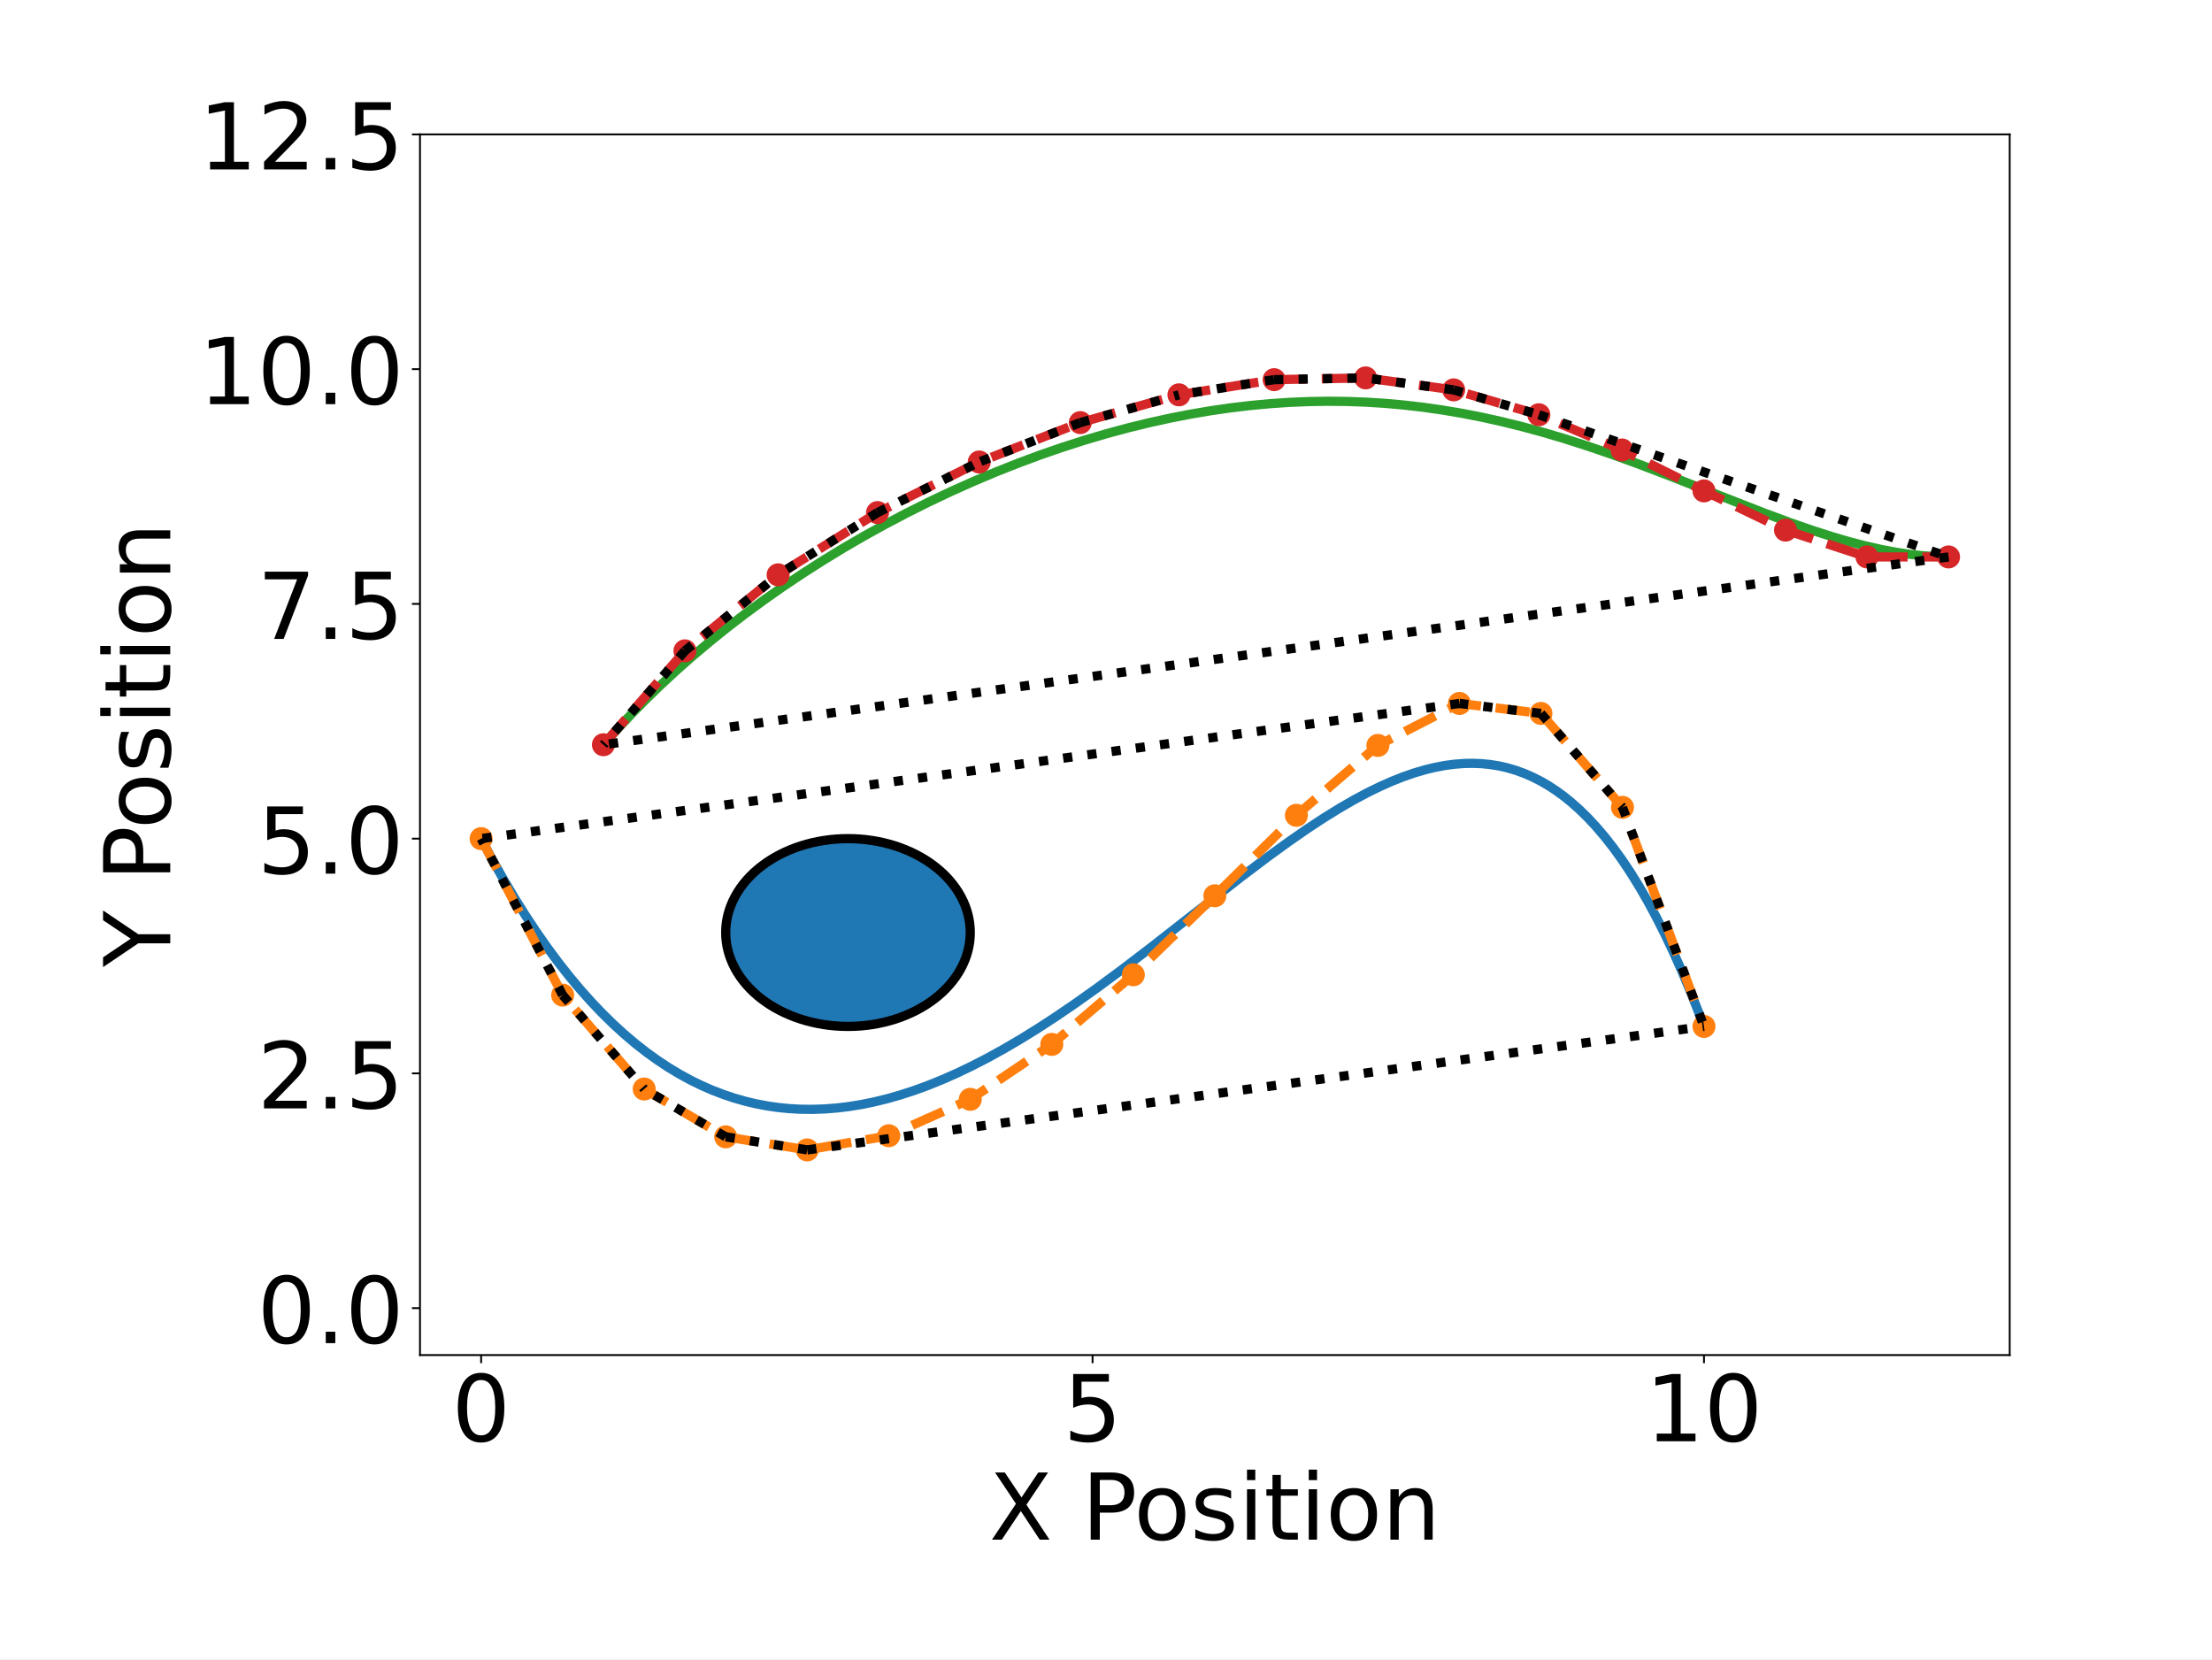
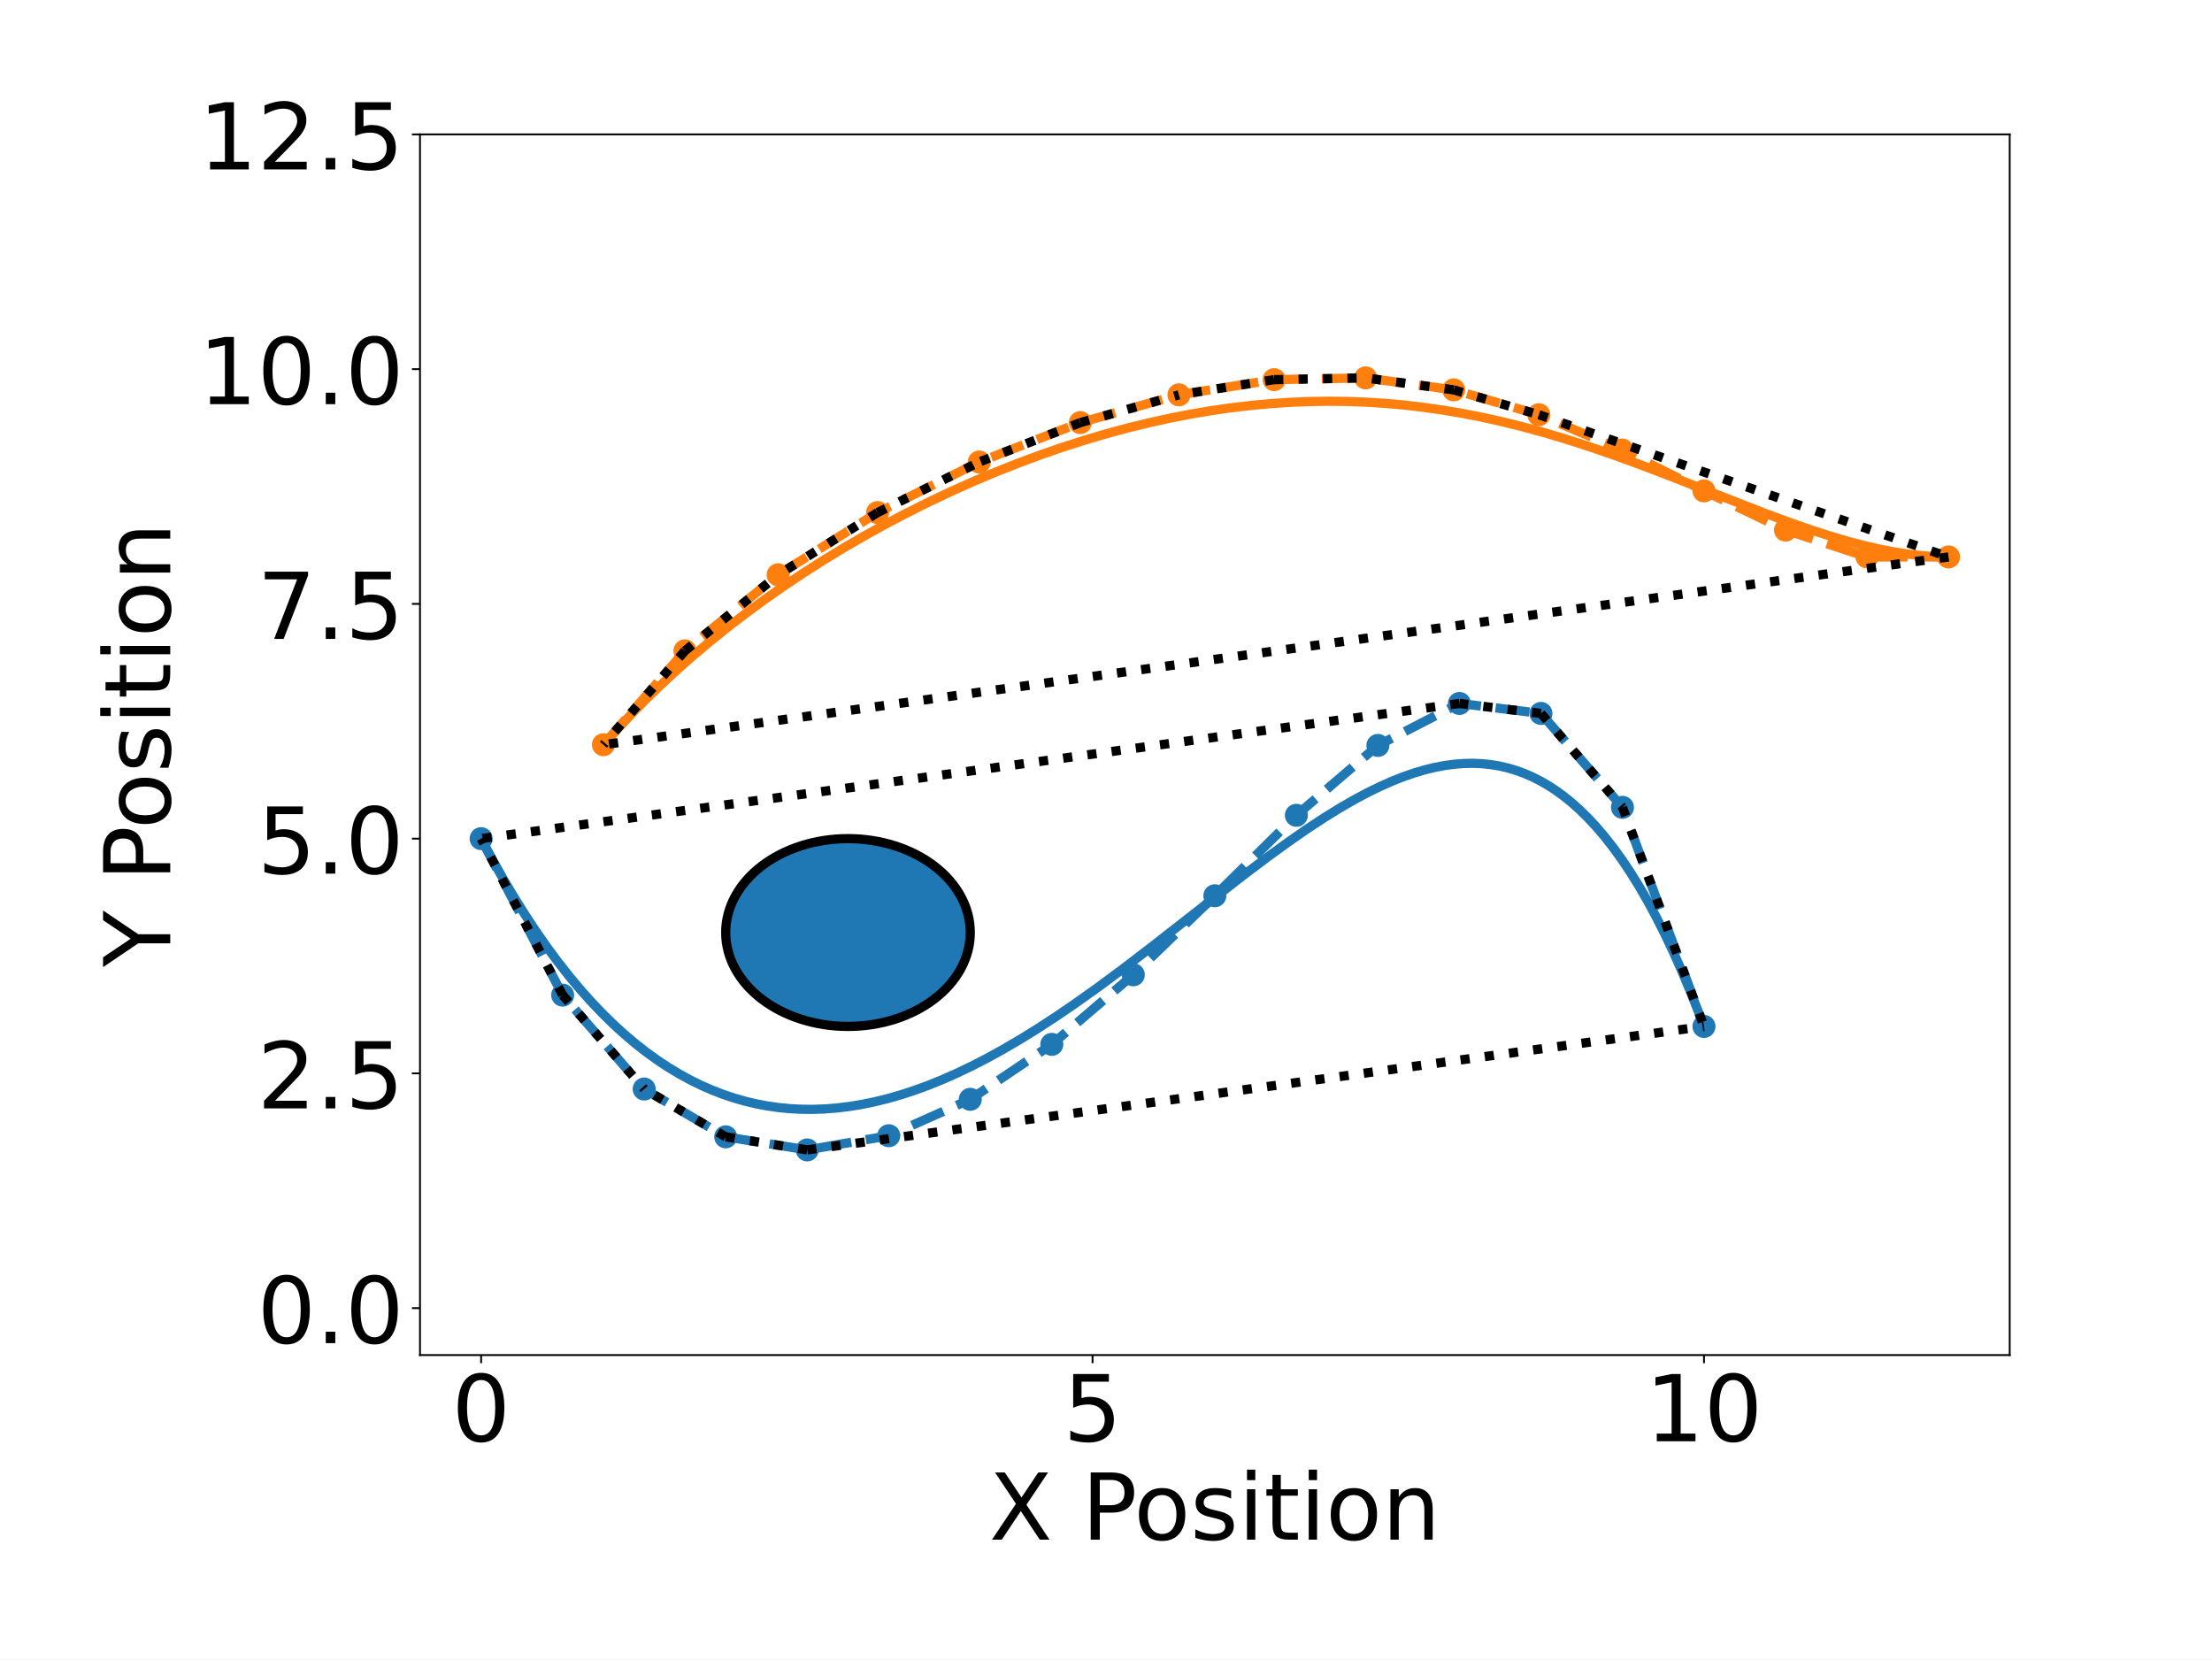
<svg xmlns="http://www.w3.org/2000/svg" xmlns:xlink="http://www.w3.org/1999/xlink" height="720pt" version="1.1" viewBox="0 0 959.976 720" width="959.976pt">
  <defs>
    <style type="text/css">
*{stroke-linecap:butt;stroke-linejoin:round;}
  </style>
  </defs>
  <g id="figure_1">
    <g id="patch_1">
      <path d="M 0 720  L 959.976 720  L 959.976 0  L 0 0  z " style="fill:#ffffff;" />
    </g>
    <g id="axes_1">
      <g id="patch_2">
        <path d="M 182.27 588.04  L 872.181 588.04  L 872.181 58.32  L 182.27 58.32  z " style="fill:#ffffff;" />
      </g>
      <g id="patch_3">
-         <path clip-path="url(#p693428d7ac)" d="M 368.015 445.423  C 382.09 445.423 395.589 441.13 405.541 433.488  C 415.494 425.847 421.085 415.482 421.085 404.675  C 421.085 393.869 415.494 383.504 405.541 375.862  C 395.589 368.221 382.09 363.928 368.015 363.928  C 353.941 363.928 340.441 368.221 330.489 375.862  C 320.537 383.504 314.945 393.869 314.945 404.675  C 314.945 415.482 320.537 425.847 330.489 433.488  C 340.441 441.13 353.941 445.423 368.015 445.423  z " style="fill:#1f77b4;stroke:#000000;stroke-linejoin:miter;stroke-width:4;" />
+         <path clip-path="url(#paa4ce8fc1f)" d="M 368.015 445.423  C 382.09 445.423 395.589 441.13 405.541 433.488  C 415.494 425.847 421.085 415.482 421.085 404.675  C 421.085 393.869 415.494 383.504 405.541 375.862  C 395.589 368.221 382.09 363.928 368.015 363.928  C 353.941 363.928 340.441 368.221 330.489 375.862  C 320.537 383.504 314.945 393.869 314.945 404.675  C 314.945 415.482 320.537 425.847 330.489 433.488  C 340.441 441.13 353.941 445.423 368.015 445.423  z " style="fill:#1f77b4;stroke:#000000;stroke-linejoin:miter;stroke-width:4;" />
      </g>
      <g id="matplotlib.axis_1">
        <g id="xtick_1">
          <g id="line2d_1">
            <defs>
-               <path d="M 0 0  L 0 3.5  " id="m06df4b12e6" style="stroke:#000000;stroke-width:0.8;" />
-             </defs>
-             <g>
-               <use style="stroke:#000000;stroke-width:0.8;" x="208.805" xlink:href="#m06df4b12e6" y="588.04" />
+               <path d="M 0 0  L 0 3.5  " id="m55c4919a39" style="stroke:#000000;stroke-width:0.8;" />
+             </defs>
+             <g>
+               <use style="stroke:#000000;stroke-width:0.8;" x="208.805" xlink:href="#m55c4919a39" y="588.04" />
            </g>
          </g>
          <g id="text_1">
            <defs>
              <path d="M 31.781 66.406  Q 24.172 66.406 20.328 58.906  Q 16.5 51.422 16.5 36.375  Q 16.5 21.391 20.328 13.891  Q 24.172 6.391 31.781 6.391  Q 39.453 6.391 43.281 13.891  Q 47.125 21.391 47.125 36.375  Q 47.125 51.422 43.281 58.906  Q 39.453 66.406 31.781 66.406  z M 31.781 74.219  Q 44.047 74.219 50.516 64.516  Q 56.984 54.828 56.984 36.375  Q 56.984 17.969 50.516 8.266  Q 44.047 -1.422 31.781 -1.422  Q 19.531 -1.422 13.062 8.266  Q 6.594 17.969 6.594 36.375  Q 6.594 54.828 13.062 64.516  Q 19.531 74.219 31.781 74.219  z " id="DejaVuSans-48" />
            </defs>
            <g transform="translate(196.08 625.4338)scale(0.4 -0.4)">
              <use xlink:href="#DejaVuSans-48" />
            </g>
          </g>
        </g>
        <g id="xtick_2">
          <g id="line2d_2">
            <g>
-               <use style="stroke:#000000;stroke-width:0.8;" x="474.155" xlink:href="#m06df4b12e6" y="588.04" />
+               <use style="stroke:#000000;stroke-width:0.8;" x="474.155" xlink:href="#m55c4919a39" y="588.04" />
            </g>
          </g>
          <g id="text_2">
            <defs>
              <path d="M 10.797 72.906  L 49.516 72.906  L 49.516 64.594  L 19.828 64.594  L 19.828 46.734  Q 21.969 47.469 24.109 47.828  Q 26.266 48.188 28.422 48.188  Q 40.625 48.188 47.75 41.5  Q 54.891 34.812 54.891 23.391  Q 54.891 11.625 47.562 5.094  Q 40.234 -1.422 26.906 -1.422  Q 22.312 -1.422 17.547 -0.641  Q 12.797 0.141 7.719 1.703  L 7.719 11.625  Q 12.109 9.234 16.797 8.062  Q 21.484 6.891 26.703 6.891  Q 35.156 6.891 40.078 11.328  Q 45.016 15.766 45.016 23.391  Q 45.016 31 40.078 35.438  Q 35.156 39.891 26.703 39.891  Q 22.75 39.891 18.812 39.016  Q 14.891 38.141 10.797 36.281  z " id="DejaVuSans-53" />
            </defs>
            <g transform="translate(461.4304 625.4338)scale(0.4 -0.4)">
              <use xlink:href="#DejaVuSans-53" />
            </g>
          </g>
        </g>
        <g id="xtick_3">
          <g id="line2d_3">
            <g>
-               <use style="stroke:#000000;stroke-width:0.8;" x="739.506" xlink:href="#m06df4b12e6" y="588.04" />
+               <use style="stroke:#000000;stroke-width:0.8;" x="739.506" xlink:href="#m55c4919a39" y="588.04" />
            </g>
          </g>
          <g id="text_3">
            <defs>
              <path d="M 12.406 8.297  L 28.516 8.297  L 28.516 63.922  L 10.984 60.406  L 10.984 69.391  L 28.422 72.906  L 38.281 72.906  L 38.281 8.297  L 54.391 8.297  L 54.391 0  L 12.406 0  z " id="DejaVuSans-49" />
            </defs>
            <g transform="translate(714.0558 625.4338)scale(0.4 -0.4)">
              <use xlink:href="#DejaVuSans-49" />
              <use x="63.623" xlink:href="#DejaVuSans-48" />
            </g>
          </g>
        </g>
        <g id="text_4">
          <defs>
            <path d="M 6.297 72.906  L 16.891 72.906  L 35.016 45.797  L 53.219 72.906  L 63.812 72.906  L 40.375 37.891  L 65.375 0  L 54.781 0  L 34.281 31  L 13.625 0  L 2.984 0  L 29 38.922  z " id="DejaVuSans-88" />
            <path id="DejaVuSans-32" />
            <path d="M 19.672 64.797  L 19.672 37.406  L 32.078 37.406  Q 38.969 37.406 42.719 40.969  Q 46.484 44.531 46.484 51.125  Q 46.484 57.672 42.719 61.234  Q 38.969 64.797 32.078 64.797  z M 9.812 72.906  L 32.078 72.906  Q 44.344 72.906 50.609 67.359  Q 56.891 61.812 56.891 51.125  Q 56.891 40.328 50.609 34.812  Q 44.344 29.297 32.078 29.297  L 19.672 29.297  L 19.672 0  L 9.812 0  z " id="DejaVuSans-80" />
            <path d="M 30.609 48.391  Q 23.391 48.391 19.188 42.75  Q 14.984 37.109 14.984 27.297  Q 14.984 17.484 19.156 11.844  Q 23.344 6.203 30.609 6.203  Q 37.797 6.203 41.984 11.859  Q 46.188 17.531 46.188 27.297  Q 46.188 37.016 41.984 42.703  Q 37.797 48.391 30.609 48.391  z M 30.609 56  Q 42.328 56 49.016 48.375  Q 55.719 40.766 55.719 27.297  Q 55.719 13.875 49.016 6.219  Q 42.328 -1.422 30.609 -1.422  Q 18.844 -1.422 12.172 6.219  Q 5.516 13.875 5.516 27.297  Q 5.516 40.766 12.172 48.375  Q 18.844 56 30.609 56  z " id="DejaVuSans-111" />
            <path d="M 44.281 53.078  L 44.281 44.578  Q 40.484 46.531 36.375 47.5  Q 32.281 48.484 27.875 48.484  Q 21.188 48.484 17.844 46.438  Q 14.5 44.391 14.5 40.281  Q 14.5 37.156 16.891 35.375  Q 19.281 33.594 26.516 31.984  L 29.594 31.297  Q 39.156 29.25 43.188 25.516  Q 47.219 21.781 47.219 15.094  Q 47.219 7.469 41.188 3.016  Q 35.156 -1.422 24.609 -1.422  Q 20.219 -1.422 15.453 -0.562  Q 10.688 0.297 5.422 2  L 5.422 11.281  Q 10.406 8.688 15.234 7.391  Q 20.062 6.109 24.812 6.109  Q 31.156 6.109 34.562 8.281  Q 37.984 10.453 37.984 14.406  Q 37.984 18.062 35.516 20.016  Q 33.062 21.969 24.703 23.781  L 21.578 24.516  Q 13.234 26.266 9.516 29.906  Q 5.812 33.547 5.812 39.891  Q 5.812 47.609 11.281 51.797  Q 16.75 56 26.812 56  Q 31.781 56 36.172 55.266  Q 40.578 54.547 44.281 53.078  z " id="DejaVuSans-115" />
            <path d="M 9.422 54.688  L 18.406 54.688  L 18.406 0  L 9.422 0  z M 9.422 75.984  L 18.406 75.984  L 18.406 64.594  L 9.422 64.594  z " id="DejaVuSans-105" />
            <path d="M 18.312 70.219  L 18.312 54.688  L 36.812 54.688  L 36.812 47.703  L 18.312 47.703  L 18.312 18.016  Q 18.312 11.328 20.141 9.422  Q 21.969 7.516 27.594 7.516  L 36.812 7.516  L 36.812 0  L 27.594 0  Q 17.188 0 13.234 3.875  Q 9.281 7.766 9.281 18.016  L 9.281 47.703  L 2.688 47.703  L 2.688 54.688  L 9.281 54.688  L 9.281 70.219  z " id="DejaVuSans-116" />
            <path d="M 54.891 33.016  L 54.891 0  L 45.906 0  L 45.906 32.719  Q 45.906 40.484 42.875 44.328  Q 39.844 48.188 33.797 48.188  Q 26.516 48.188 22.312 43.547  Q 18.109 38.922 18.109 30.906  L 18.109 0  L 9.078 0  L 9.078 54.688  L 18.109 54.688  L 18.109 46.188  Q 21.344 51.125 25.703 53.562  Q 30.078 56 35.797 56  Q 45.219 56 50.047 50.172  Q 54.891 44.344 54.891 33.016  z " id="DejaVuSans-110" />
          </defs>
          <g transform="translate(429.313 668.1463)scale(0.4 -0.4)">
            <use xlink:href="#DejaVuSans-88" />
            <use x="68.506" xlink:href="#DejaVuSans-32" />
            <use x="100.293" xlink:href="#DejaVuSans-80" />
            <use x="156.971" xlink:href="#DejaVuSans-111" />
            <use x="218.152" xlink:href="#DejaVuSans-115" />
            <use x="270.252" xlink:href="#DejaVuSans-105" />
            <use x="298.035" xlink:href="#DejaVuSans-116" />
            <use x="337.244" xlink:href="#DejaVuSans-105" />
            <use x="365.027" xlink:href="#DejaVuSans-111" />
            <use x="426.209" xlink:href="#DejaVuSans-110" />
          </g>
        </g>
      </g>
      <g id="matplotlib.axis_2">
        <g id="ytick_1">
          <g id="line2d_4">
            <defs>
-               <path d="M 0 0  L -3.5 0  " id="md55fc421ec" style="stroke:#000000;stroke-width:0.8;" />
-             </defs>
-             <g>
-               <use style="stroke:#000000;stroke-width:0.8;" x="182.27" xlink:href="#md55fc421ec" y="567.666" />
+               <path d="M 0 0  L -3.5 0  " id="m5a582b32c2" style="stroke:#000000;stroke-width:0.8;" />
+             </defs>
+             <g>
+               <use style="stroke:#000000;stroke-width:0.8;" x="182.27" xlink:href="#m5a582b32c2" y="567.666" />
            </g>
          </g>
          <g id="text_5">
            <defs>
              <path d="M 10.688 12.406  L 21 12.406  L 21 0  L 10.688 0  z " id="DejaVuSans-46" />
            </defs>
            <g transform="translate(111.6575 582.863)scale(0.4 -0.4)">
              <use xlink:href="#DejaVuSans-48" />
              <use x="63.623" xlink:href="#DejaVuSans-46" />
              <use x="95.41" xlink:href="#DejaVuSans-48" />
            </g>
          </g>
        </g>
        <g id="ytick_2">
          <g id="line2d_5">
            <g>
-               <use style="stroke:#000000;stroke-width:0.8;" x="182.27" xlink:href="#md55fc421ec" y="465.797" />
+               <use style="stroke:#000000;stroke-width:0.8;" x="182.27" xlink:href="#m5a582b32c2" y="465.797" />
            </g>
          </g>
          <g id="text_6">
            <defs>
              <path d="M 19.188 8.297  L 53.609 8.297  L 53.609 0  L 7.328 0  L 7.328 8.297  Q 12.938 14.109 22.625 23.891  Q 32.328 33.688 34.812 36.531  Q 39.547 41.844 41.422 45.531  Q 43.312 49.219 43.312 52.781  Q 43.312 58.594 39.234 62.25  Q 35.156 65.922 28.609 65.922  Q 23.969 65.922 18.812 64.312  Q 13.672 62.703 7.812 59.422  L 7.812 69.391  Q 13.766 71.781 18.938 73  Q 24.125 74.219 28.422 74.219  Q 39.75 74.219 46.484 68.547  Q 53.219 62.891 53.219 53.422  Q 53.219 48.922 51.531 44.891  Q 49.859 40.875 45.406 35.406  Q 44.188 33.984 37.641 27.219  Q 31.109 20.453 19.188 8.297  z " id="DejaVuSans-50" />
            </defs>
            <g transform="translate(111.6575 480.9938)scale(0.4 -0.4)">
              <use xlink:href="#DejaVuSans-50" />
              <use x="63.623" xlink:href="#DejaVuSans-46" />
              <use x="95.41" xlink:href="#DejaVuSans-53" />
            </g>
          </g>
        </g>
        <g id="ytick_3">
          <g id="line2d_6">
            <g>
-               <use style="stroke:#000000;stroke-width:0.8;" x="182.27" xlink:href="#md55fc421ec" y="363.928" />
+               <use style="stroke:#000000;stroke-width:0.8;" x="182.27" xlink:href="#m5a582b32c2" y="363.928" />
            </g>
          </g>
          <g id="text_7">
            <g transform="translate(111.6575 379.1246)scale(0.4 -0.4)">
              <use xlink:href="#DejaVuSans-53" />
              <use x="63.623" xlink:href="#DejaVuSans-46" />
              <use x="95.41" xlink:href="#DejaVuSans-48" />
            </g>
          </g>
        </g>
        <g id="ytick_4">
          <g id="line2d_7">
            <g>
-               <use style="stroke:#000000;stroke-width:0.8;" x="182.27" xlink:href="#md55fc421ec" y="262.058" />
+               <use style="stroke:#000000;stroke-width:0.8;" x="182.27" xlink:href="#m5a582b32c2" y="262.058" />
            </g>
          </g>
          <g id="text_8">
            <defs>
              <path d="M 8.203 72.906  L 55.078 72.906  L 55.078 68.703  L 28.609 0  L 18.312 0  L 43.219 64.594  L 8.203 64.594  z " id="DejaVuSans-55" />
            </defs>
            <g transform="translate(111.6575 277.2553)scale(0.4 -0.4)">
              <use xlink:href="#DejaVuSans-55" />
              <use x="63.623" xlink:href="#DejaVuSans-46" />
              <use x="95.41" xlink:href="#DejaVuSans-53" />
            </g>
          </g>
        </g>
        <g id="ytick_5">
          <g id="line2d_8">
            <g>
-               <use style="stroke:#000000;stroke-width:0.8;" x="182.27" xlink:href="#md55fc421ec" y="160.189" />
+               <use style="stroke:#000000;stroke-width:0.8;" x="182.27" xlink:href="#m5a582b32c2" y="160.189" />
            </g>
          </g>
          <g id="text_9">
            <g transform="translate(86.2075 175.3861)scale(0.4 -0.4)">
              <use xlink:href="#DejaVuSans-49" />
              <use x="63.623" xlink:href="#DejaVuSans-48" />
              <use x="127.246" xlink:href="#DejaVuSans-46" />
              <use x="159.033" xlink:href="#DejaVuSans-48" />
            </g>
          </g>
        </g>
        <g id="ytick_6">
          <g id="line2d_9">
            <g>
-               <use style="stroke:#000000;stroke-width:0.8;" x="182.27" xlink:href="#md55fc421ec" y="58.32" />
+               <use style="stroke:#000000;stroke-width:0.8;" x="182.27" xlink:href="#m5a582b32c2" y="58.32" />
            </g>
          </g>
          <g id="text_10">
            <g transform="translate(86.2075 73.51687)scale(0.4 -0.4)">
              <use xlink:href="#DejaVuSans-49" />
              <use x="63.623" xlink:href="#DejaVuSans-50" />
              <use x="127.246" xlink:href="#DejaVuSans-46" />
              <use x="159.033" xlink:href="#DejaVuSans-53" />
            </g>
          </g>
        </g>
        <g id="text_11">
          <defs>
            <path d="M -0.203 72.906  L 10.406 72.906  L 30.609 42.922  L 50.688 72.906  L 61.281 72.906  L 35.5 34.719  L 35.5 0  L 25.594 0  L 25.594 34.719  z " id="DejaVuSans-89" />
          </defs>
          <g transform="translate(73.88875 419.6081)rotate(-90)scale(0.4 -0.4)">
            <use xlink:href="#DejaVuSans-89" />
            <use x="61.084" xlink:href="#DejaVuSans-32" />
            <use x="92.871" xlink:href="#DejaVuSans-80" />
            <use x="149.549" xlink:href="#DejaVuSans-111" />
            <use x="210.73" xlink:href="#DejaVuSans-115" />
            <use x="262.83" xlink:href="#DejaVuSans-105" />
            <use x="290.613" xlink:href="#DejaVuSans-116" />
            <use x="329.822" xlink:href="#DejaVuSans-105" />
            <use x="357.605" xlink:href="#DejaVuSans-111" />
            <use x="418.787" xlink:href="#DejaVuSans-110" />
          </g>
        </g>
      </g>
      <g id="line2d_10">
-         <path clip-path="url(#p693428d7ac)" d="M 208.805 363.928  L 213.581 372.867  L 218.358 381.359  L 223.134 389.416  L 227.91 397.051  L 232.687 404.278  L 237.463 411.108  L 242.239 417.553  L 247.015 423.625  L 251.792 429.334  L 256.568 434.692  L 261.344 439.708  L 266.121 444.393  L 270.897 448.755  L 275.673 452.804  L 280.45 456.549  L 285.226 459.999  L 290.002 463.161  L 294.779 466.044  L 299.555 468.656  L 304.331 471.003  L 309.107 473.093  L 313.884 474.933  L 318.66 476.53  L 323.436 477.89  L 328.213 479.02  L 332.989 479.925  L 337.765 480.611  L 342.542 481.085  L 347.318 481.352  L 352.625 481.412  L 357.932 481.23  L 363.239 480.814  L 368.546 480.17  L 373.853 479.306  L 379.16 478.227  L 384.998 476.802  L 390.835 475.135  L 396.673 473.234  L 402.511 471.108  L 408.879 468.543  L 415.248 465.731  L 421.616 462.685  L 428.515 459.134  L 435.414 455.334  L 442.844 450.984  L 450.274 446.383  L 458.234 441.199  L 466.726 435.407  L 476.278 428.608  L 486.892 420.76  L 499.098 411.443  L 516.611 397.76  L 538.901 380.379  L 550.046 371.967  L 559.068 365.412  L 567.028 359.883  L 574.458 354.988  L 581.357 350.716  L 587.725 347.041  L 593.563 343.927  L 598.87 341.331  L 604.177 338.98  L 608.953 337.092  L 613.73 335.435  L 618.506 334.028  L 622.752 333  L 626.997 332.195  L 631.243 331.626  L 635.488 331.306  L 639.203 331.241  L 642.918 331.386  L 646.633 331.751  L 650.348 332.346  L 654.063 333.181  L 657.778 334.267  L 661.493 335.613  L 665.208 337.23  L 668.923 339.13  L 672.107 340.991  L 675.291 343.076  L 678.475 345.391  L 681.659 347.944  L 685.374 351.233  L 689.089 354.869  L 692.804 358.864  L 696.519 363.232  L 700.234 367.984  L 703.949 373.135  L 707.664 378.699  L 711.379 384.69  L 715.094 391.121  L 718.808 398.008  L 722.523 405.366  L 726.238 413.209  L 729.953 421.553  L 733.668 430.415  L 737.383 439.809  L 739.506 445.423  L 739.506 445.423  " style="fill:none;stroke:#1f77b4;stroke-linecap:square;stroke-width:4;" />
+         <path clip-path="url(#paa4ce8fc1f)" d="M 208.805 363.928  L 213.581 372.867  L 218.358 381.359  L 223.134 389.416  L 227.91 397.051  L 232.687 404.278  L 237.463 411.108  L 242.239 417.553  L 247.015 423.625  L 251.792 429.334  L 256.568 434.692  L 261.344 439.708  L 266.121 444.393  L 270.897 448.755  L 275.673 452.804  L 280.45 456.549  L 285.226 459.999  L 290.002 463.161  L 294.779 466.044  L 299.555 468.656  L 304.331 471.003  L 309.107 473.093  L 313.884 474.933  L 318.66 476.53  L 323.436 477.89  L 328.213 479.02  L 332.989 479.925  L 337.765 480.611  L 342.542 481.085  L 347.318 481.352  L 352.625 481.412  L 357.932 481.23  L 363.239 480.814  L 368.546 480.17  L 373.853 479.306  L 379.16 478.227  L 384.998 476.802  L 390.835 475.135  L 396.673 473.234  L 402.511 471.108  L 408.879 468.543  L 415.248 465.731  L 421.616 462.685  L 428.515 459.134  L 435.414 455.334  L 442.844 450.984  L 450.274 446.383  L 458.234 441.199  L 466.726 435.407  L 476.278 428.608  L 486.892 420.76  L 499.098 411.443  L 516.611 397.76  L 538.901 380.379  L 550.046 371.967  L 559.068 365.412  L 567.028 359.883  L 574.458 354.988  L 581.357 350.716  L 587.725 347.041  L 593.563 343.927  L 598.87 341.331  L 604.177 338.98  L 608.953 337.092  L 613.73 335.435  L 618.506 334.028  L 622.752 333  L 626.997 332.195  L 631.243 331.626  L 635.488 331.306  L 639.203 331.241  L 642.918 331.386  L 646.633 331.751  L 650.348 332.346  L 654.063 333.181  L 657.778 334.267  L 661.493 335.613  L 665.208 337.23  L 668.923 339.13  L 672.107 340.991  L 675.291 343.076  L 678.475 345.391  L 681.659 347.944  L 685.374 351.233  L 689.089 354.869  L 692.804 358.864  L 696.519 363.232  L 700.234 367.984  L 703.949 373.135  L 707.664 378.699  L 711.379 384.69  L 715.094 391.121  L 718.808 398.008  L 722.523 405.366  L 726.238 413.209  L 729.953 421.553  L 733.668 430.415  L 737.383 439.809  L 739.506 445.423  L 739.506 445.423  " style="fill:none;stroke:#1f77b4;stroke-linecap:square;stroke-width:4;" />
      </g>
      <g id="line2d_11">
-         <path clip-path="url(#p693428d7ac)" d="M 208.805 363.928  L 244.185 431.841  L 279.565 472.588  L 314.945 493.335  L 350.325 499.007  L 385.705 492.86  L 421.085 477.052  L 456.465 453.212  L 491.845 423.007  L 527.226 388.718  L 562.606 353.805  L 597.986 323.479  L 633.366 305.269  L 668.746 309.597  L 704.126 350.345  L 739.506 445.423  " style="fill:none;stroke:#ff7f0e;stroke-dasharray:14.8,6.4;stroke-dashoffset:0;stroke-width:4;" />
+         <path clip-path="url(#paa4ce8fc1f)" d="M 208.805 363.928  L 244.185 431.841  L 279.565 472.588  L 314.945 493.335  L 350.325 499.007  L 385.705 492.86  L 421.085 477.052  L 456.465 453.212  L 491.845 423.007  L 527.226 388.718  L 562.606 353.805  L 597.986 323.479  L 633.366 305.269  L 668.746 309.597  L 704.126 350.345  L 739.506 445.423  " style="fill:none;stroke:#1f77b4;stroke-dasharray:14.8,6.4;stroke-dashoffset:0;stroke-width:4;" />
        <defs>
-           <path d="M 0 4.5  C 1.193 4.5 2.338 4.026 3.182 3.182  C 4.026 2.338 4.5 1.193 4.5 0  C 4.5 -1.193 4.026 -2.338 3.182 -3.182  C 2.338 -4.026 1.193 -4.5 0 -4.5  C -1.193 -4.5 -2.338 -4.026 -3.182 -3.182  C -4.026 -2.338 -4.5 -1.193 -4.5 0  C -4.5 1.193 -4.026 2.338 -3.182 3.182  C -2.338 4.026 -1.193 4.5 0 4.5  z " id="m6647b25dce" style="stroke:#ff7f0e;" />
+           <path d="M 0 4.5  C 1.193 4.5 2.338 4.026 3.182 3.182  C 4.026 2.338 4.5 1.193 4.5 0  C 4.5 -1.193 4.026 -2.338 3.182 -3.182  C 2.338 -4.026 1.193 -4.5 0 -4.5  C -1.193 -4.5 -2.338 -4.026 -3.182 -3.182  C -4.026 -2.338 -4.5 -1.193 -4.5 0  C -4.5 1.193 -4.026 2.338 -3.182 3.182  C -2.338 4.026 -1.193 4.5 0 4.5  z " id="mcfb8700b58" style="stroke:#1f77b4;" />
        </defs>
-         <g clip-path="url(#p693428d7ac)">
-           <use style="fill:#ff7f0e;stroke:#ff7f0e;" x="208.805" xlink:href="#m6647b25dce" y="363.928" />
-           <use style="fill:#ff7f0e;stroke:#ff7f0e;" x="244.185" xlink:href="#m6647b25dce" y="431.841" />
-           <use style="fill:#ff7f0e;stroke:#ff7f0e;" x="279.565" xlink:href="#m6647b25dce" y="472.588" />
-           <use style="fill:#ff7f0e;stroke:#ff7f0e;" x="314.945" xlink:href="#m6647b25dce" y="493.335" />
-           <use style="fill:#ff7f0e;stroke:#ff7f0e;" x="350.325" xlink:href="#m6647b25dce" y="499.007" />
-           <use style="fill:#ff7f0e;stroke:#ff7f0e;" x="385.705" xlink:href="#m6647b25dce" y="492.86" />
-           <use style="fill:#ff7f0e;stroke:#ff7f0e;" x="421.085" xlink:href="#m6647b25dce" y="477.052" />
-           <use style="fill:#ff7f0e;stroke:#ff7f0e;" x="456.465" xlink:href="#m6647b25dce" y="453.212" />
-           <use style="fill:#ff7f0e;stroke:#ff7f0e;" x="491.845" xlink:href="#m6647b25dce" y="423.007" />
-           <use style="fill:#ff7f0e;stroke:#ff7f0e;" x="527.226" xlink:href="#m6647b25dce" y="388.718" />
-           <use style="fill:#ff7f0e;stroke:#ff7f0e;" x="562.606" xlink:href="#m6647b25dce" y="353.805" />
-           <use style="fill:#ff7f0e;stroke:#ff7f0e;" x="597.986" xlink:href="#m6647b25dce" y="323.479" />
-           <use style="fill:#ff7f0e;stroke:#ff7f0e;" x="633.366" xlink:href="#m6647b25dce" y="305.269" />
-           <use style="fill:#ff7f0e;stroke:#ff7f0e;" x="668.746" xlink:href="#m6647b25dce" y="309.597" />
-           <use style="fill:#ff7f0e;stroke:#ff7f0e;" x="704.126" xlink:href="#m6647b25dce" y="350.345" />
-           <use style="fill:#ff7f0e;stroke:#ff7f0e;" x="739.506" xlink:href="#m6647b25dce" y="445.423" />
+         <g clip-path="url(#paa4ce8fc1f)">
+           <use style="fill:#1f77b4;stroke:#1f77b4;" x="208.805" xlink:href="#mcfb8700b58" y="363.928" />
+           <use style="fill:#1f77b4;stroke:#1f77b4;" x="244.185" xlink:href="#mcfb8700b58" y="431.841" />
+           <use style="fill:#1f77b4;stroke:#1f77b4;" x="279.565" xlink:href="#mcfb8700b58" y="472.588" />
+           <use style="fill:#1f77b4;stroke:#1f77b4;" x="314.945" xlink:href="#mcfb8700b58" y="493.335" />
+           <use style="fill:#1f77b4;stroke:#1f77b4;" x="350.325" xlink:href="#mcfb8700b58" y="499.007" />
+           <use style="fill:#1f77b4;stroke:#1f77b4;" x="385.705" xlink:href="#mcfb8700b58" y="492.86" />
+           <use style="fill:#1f77b4;stroke:#1f77b4;" x="421.085" xlink:href="#mcfb8700b58" y="477.052" />
+           <use style="fill:#1f77b4;stroke:#1f77b4;" x="456.465" xlink:href="#mcfb8700b58" y="453.212" />
+           <use style="fill:#1f77b4;stroke:#1f77b4;" x="491.845" xlink:href="#mcfb8700b58" y="423.007" />
+           <use style="fill:#1f77b4;stroke:#1f77b4;" x="527.226" xlink:href="#mcfb8700b58" y="388.718" />
+           <use style="fill:#1f77b4;stroke:#1f77b4;" x="562.606" xlink:href="#mcfb8700b58" y="353.805" />
+           <use style="fill:#1f77b4;stroke:#1f77b4;" x="597.986" xlink:href="#mcfb8700b58" y="323.479" />
+           <use style="fill:#1f77b4;stroke:#1f77b4;" x="633.366" xlink:href="#mcfb8700b58" y="305.269" />
+           <use style="fill:#1f77b4;stroke:#1f77b4;" x="668.746" xlink:href="#mcfb8700b58" y="309.597" />
+           <use style="fill:#1f77b4;stroke:#1f77b4;" x="704.126" xlink:href="#mcfb8700b58" y="350.345" />
+           <use style="fill:#1f77b4;stroke:#1f77b4;" x="739.506" xlink:href="#mcfb8700b58" y="445.423" />
        </g>
      </g>
      <g id="line2d_12">
-         <path clip-path="url(#p693428d7ac)" d="M 261.875 323.18  L 267.776 316.554  L 273.796 310.119  L 279.929 303.87  L 286.738 297.256  L 293.661 290.85  L 300.689 284.645  L 307.813 278.636  L 315.629 272.34  L 323.537 266.263  L 331.527 260.397  L 339.589 254.74  L 348.342 248.876  L 357.157 243.244  L 366.024 237.84  L 374.933 232.662  L 383.877 227.706  L 393.486 222.642  L 403.114 217.828  L 412.752 213.265  L 422.391 208.952  L 432.023 204.887  L 441.641 201.071  L 451.239 197.505  L 460.81 194.188  L 470.349 191.123  L 479.852 188.309  L 489.313 185.747  L 498.73 183.439  L 508.098 181.385  L 516.795 179.698  L 525.446 178.234  L 534.049 176.993  L 542.602 175.975  L 551.104 175.18  L 559.555 174.608  L 567.955 174.256  L 576.302 174.125  L 584.598 174.212  L 592.841 174.515  L 601.034 175.031  L 609.176 175.757  L 617.269 176.688  L 625.886 177.909  L 634.449 179.354  L 642.96 181.014  L 651.42 182.883  L 660.392 185.092  L 669.311 187.513  L 678.733 190.299  L 688.653 193.466  L 699.066 197.022  L 710.512 201.165  L 724.06 206.315  L 744.52 214.37  L 765.389 222.522  L 777.12 226.869  L 786.701 230.195  L 795.209 232.921  L 802.649 235.086  L 809.553 236.882  L 816.455 238.441  L 822.825 239.644  L 828.663 240.524  L 834.501 241.172  L 839.808 241.54  L 845.115 241.683  L 845.646 241.685  L 845.646 241.685  " style="fill:none;stroke:#2ca02c;stroke-linecap:square;stroke-width:4;" />
+         <path clip-path="url(#paa4ce8fc1f)" d="M 261.875 323.18  L 267.776 316.554  L 273.796 310.119  L 279.929 303.87  L 286.738 297.256  L 293.661 290.85  L 300.689 284.645  L 307.813 278.636  L 315.629 272.34  L 323.537 266.263  L 331.527 260.397  L 339.589 254.74  L 348.342 248.876  L 357.157 243.244  L 366.024 237.84  L 374.933 232.662  L 383.877 227.706  L 393.486 222.642  L 403.114 217.828  L 412.752 213.265  L 422.391 208.952  L 432.023 204.887  L 441.641 201.071  L 451.239 197.505  L 460.81 194.188  L 470.349 191.123  L 479.852 188.309  L 489.313 185.747  L 498.73 183.439  L 508.098 181.385  L 516.795 179.698  L 525.446 178.234  L 534.049 176.993  L 542.602 175.975  L 551.104 175.18  L 559.555 174.608  L 567.955 174.256  L 576.302 174.125  L 584.598 174.212  L 592.841 174.515  L 601.034 175.031  L 609.176 175.757  L 617.269 176.688  L 625.886 177.909  L 634.449 179.354  L 642.96 181.014  L 651.42 182.883  L 660.392 185.092  L 669.311 187.513  L 678.733 190.299  L 688.653 193.466  L 699.066 197.022  L 710.512 201.165  L 724.06 206.315  L 744.52 214.37  L 765.389 222.522  L 777.12 226.869  L 786.701 230.195  L 795.209 232.921  L 802.649 235.086  L 809.553 236.882  L 816.455 238.441  L 822.825 239.644  L 828.663 240.524  L 834.501 241.172  L 839.808 241.54  L 845.115 241.683  L 845.646 241.685  L 845.646 241.685  " style="fill:none;stroke:#ff7f0e;stroke-linecap:square;stroke-width:4;" />
      </g>
      <g id="line2d_13">
-         <path clip-path="url(#p693428d7ac)" d="M 261.875 323.18  L 297.255 282.432  L 337.69 249.446  L 380.845 222.43  L 424.973 200.489  L 468.836 183.392  L 511.638 171.343  L 552.956 164.748  L 592.666 163.989  L 630.874 169.185  L 667.844 179.973  L 703.931 195.265  L 739.506 213.027  L 774.886 230.042  L 810.266 241.685  L 845.646 241.685  " style="fill:none;stroke:#d62728;stroke-dasharray:14.8,6.4;stroke-dashoffset:0;stroke-width:4;" />
+         <path clip-path="url(#paa4ce8fc1f)" d="M 261.875 323.18  L 297.255 282.432  L 337.69 249.446  L 380.845 222.43  L 424.973 200.489  L 468.836 183.392  L 511.638 171.343  L 552.956 164.748  L 592.666 163.989  L 630.874 169.185  L 667.844 179.973  L 703.931 195.265  L 739.506 213.027  L 774.886 230.042  L 810.266 241.685  L 845.646 241.685  " style="fill:none;stroke:#ff7f0e;stroke-dasharray:14.8,6.4;stroke-dashoffset:0;stroke-width:4;" />
        <defs>
-           <path d="M 0 4.5  C 1.193 4.5 2.338 4.026 3.182 3.182  C 4.026 2.338 4.5 1.193 4.5 0  C 4.5 -1.193 4.026 -2.338 3.182 -3.182  C 2.338 -4.026 1.193 -4.5 0 -4.5  C -1.193 -4.5 -2.338 -4.026 -3.182 -3.182  C -4.026 -2.338 -4.5 -1.193 -4.5 0  C -4.5 1.193 -4.026 2.338 -3.182 3.182  C -2.338 4.026 -1.193 4.5 0 4.5  z " id="m3e2af5965d" style="stroke:#d62728;" />
+           <path d="M 0 4.5  C 1.193 4.5 2.338 4.026 3.182 3.182  C 4.026 2.338 4.5 1.193 4.5 0  C 4.5 -1.193 4.026 -2.338 3.182 -3.182  C 2.338 -4.026 1.193 -4.5 0 -4.5  C -1.193 -4.5 -2.338 -4.026 -3.182 -3.182  C -4.026 -2.338 -4.5 -1.193 -4.5 0  C -4.5 1.193 -4.026 2.338 -3.182 3.182  C -2.338 4.026 -1.193 4.5 0 4.5  z " id="m77bfce9288" style="stroke:#ff7f0e;" />
        </defs>
-         <g clip-path="url(#p693428d7ac)">
-           <use style="fill:#d62728;stroke:#d62728;" x="261.875" xlink:href="#m3e2af5965d" y="323.18" />
-           <use style="fill:#d62728;stroke:#d62728;" x="297.255" xlink:href="#m3e2af5965d" y="282.432" />
-           <use style="fill:#d62728;stroke:#d62728;" x="337.69" xlink:href="#m3e2af5965d" y="249.446" />
-           <use style="fill:#d62728;stroke:#d62728;" x="380.845" xlink:href="#m3e2af5965d" y="222.43" />
-           <use style="fill:#d62728;stroke:#d62728;" x="424.973" xlink:href="#m3e2af5965d" y="200.489" />
-           <use style="fill:#d62728;stroke:#d62728;" x="468.836" xlink:href="#m3e2af5965d" y="183.392" />
-           <use style="fill:#d62728;stroke:#d62728;" x="511.638" xlink:href="#m3e2af5965d" y="171.343" />
-           <use style="fill:#d62728;stroke:#d62728;" x="552.956" xlink:href="#m3e2af5965d" y="164.748" />
-           <use style="fill:#d62728;stroke:#d62728;" x="592.666" xlink:href="#m3e2af5965d" y="163.989" />
-           <use style="fill:#d62728;stroke:#d62728;" x="630.874" xlink:href="#m3e2af5965d" y="169.185" />
-           <use style="fill:#d62728;stroke:#d62728;" x="667.844" xlink:href="#m3e2af5965d" y="179.973" />
-           <use style="fill:#d62728;stroke:#d62728;" x="703.931" xlink:href="#m3e2af5965d" y="195.265" />
-           <use style="fill:#d62728;stroke:#d62728;" x="739.506" xlink:href="#m3e2af5965d" y="213.027" />
-           <use style="fill:#d62728;stroke:#d62728;" x="774.886" xlink:href="#m3e2af5965d" y="230.042" />
-           <use style="fill:#d62728;stroke:#d62728;" x="810.266" xlink:href="#m3e2af5965d" y="241.685" />
-           <use style="fill:#d62728;stroke:#d62728;" x="845.646" xlink:href="#m3e2af5965d" y="241.685" />
+         <g clip-path="url(#paa4ce8fc1f)">
+           <use style="fill:#ff7f0e;stroke:#ff7f0e;" x="261.875" xlink:href="#m77bfce9288" y="323.18" />
+           <use style="fill:#ff7f0e;stroke:#ff7f0e;" x="297.255" xlink:href="#m77bfce9288" y="282.432" />
+           <use style="fill:#ff7f0e;stroke:#ff7f0e;" x="337.69" xlink:href="#m77bfce9288" y="249.446" />
+           <use style="fill:#ff7f0e;stroke:#ff7f0e;" x="380.845" xlink:href="#m77bfce9288" y="222.43" />
+           <use style="fill:#ff7f0e;stroke:#ff7f0e;" x="424.973" xlink:href="#m77bfce9288" y="200.489" />
+           <use style="fill:#ff7f0e;stroke:#ff7f0e;" x="468.836" xlink:href="#m77bfce9288" y="183.392" />
+           <use style="fill:#ff7f0e;stroke:#ff7f0e;" x="511.638" xlink:href="#m77bfce9288" y="171.343" />
+           <use style="fill:#ff7f0e;stroke:#ff7f0e;" x="552.956" xlink:href="#m77bfce9288" y="164.748" />
+           <use style="fill:#ff7f0e;stroke:#ff7f0e;" x="592.666" xlink:href="#m77bfce9288" y="163.989" />
+           <use style="fill:#ff7f0e;stroke:#ff7f0e;" x="630.874" xlink:href="#m77bfce9288" y="169.185" />
+           <use style="fill:#ff7f0e;stroke:#ff7f0e;" x="667.844" xlink:href="#m77bfce9288" y="179.973" />
+           <use style="fill:#ff7f0e;stroke:#ff7f0e;" x="703.931" xlink:href="#m77bfce9288" y="195.265" />
+           <use style="fill:#ff7f0e;stroke:#ff7f0e;" x="739.506" xlink:href="#m77bfce9288" y="213.027" />
+           <use style="fill:#ff7f0e;stroke:#ff7f0e;" x="774.886" xlink:href="#m77bfce9288" y="230.042" />
+           <use style="fill:#ff7f0e;stroke:#ff7f0e;" x="810.266" xlink:href="#m77bfce9288" y="241.685" />
+           <use style="fill:#ff7f0e;stroke:#ff7f0e;" x="845.646" xlink:href="#m77bfce9288" y="241.685" />
        </g>
      </g>
      <g id="line2d_14">
-         <path clip-path="url(#p693428d7ac)" d="M 633.366 305.269  L 208.805 363.928  " style="fill:none;stroke:#000000;stroke-dasharray:4,6.6;stroke-dashoffset:0;stroke-width:4;" />
+         <path clip-path="url(#paa4ce8fc1f)" d="M 633.366 305.269  L 208.805 363.928  " style="fill:none;stroke:#000000;stroke-dasharray:4,6.6;stroke-dashoffset:0;stroke-width:4;" />
      </g>
      <g id="line2d_15">
-         <path clip-path="url(#p693428d7ac)" d="M 350.325 499.007  L 739.506 445.423  " style="fill:none;stroke:#000000;stroke-dasharray:4,6.6;stroke-dashoffset:0;stroke-width:4;" />
+         <path clip-path="url(#paa4ce8fc1f)" d="M 350.325 499.007  L 739.506 445.423  " style="fill:none;stroke:#000000;stroke-dasharray:4,6.6;stroke-dashoffset:0;stroke-width:4;" />
      </g>
      <g id="line2d_16">
-         <path clip-path="url(#p693428d7ac)" d="M 704.126 350.345  L 739.506 445.423  " style="fill:none;stroke:#000000;stroke-dasharray:4,6.6;stroke-dashoffset:0;stroke-width:4;" />
+         <path clip-path="url(#paa4ce8fc1f)" d="M 704.126 350.345  L 739.506 445.423  " style="fill:none;stroke:#000000;stroke-dasharray:4,6.6;stroke-dashoffset:0;stroke-width:4;" />
      </g>
      <g id="line2d_17">
-         <path clip-path="url(#p693428d7ac)" d="M 668.746 309.597  L 633.366 305.269  " style="fill:none;stroke:#000000;stroke-dasharray:4,6.6;stroke-dashoffset:0;stroke-width:4;" />
+         <path clip-path="url(#paa4ce8fc1f)" d="M 668.746 309.597  L 633.366 305.269  " style="fill:none;stroke:#000000;stroke-dasharray:4,6.6;stroke-dashoffset:0;stroke-width:4;" />
      </g>
      <g id="line2d_18">
-         <path clip-path="url(#p693428d7ac)" d="M 668.746 309.597  L 704.126 350.345  " style="fill:none;stroke:#000000;stroke-dasharray:4,6.6;stroke-dashoffset:0;stroke-width:4;" />
+         <path clip-path="url(#paa4ce8fc1f)" d="M 668.746 309.597  L 704.126 350.345  " style="fill:none;stroke:#000000;stroke-dasharray:4,6.6;stroke-dashoffset:0;stroke-width:4;" />
      </g>
      <g id="line2d_19">
-         <path clip-path="url(#p693428d7ac)" d="M 244.185 431.841  L 208.805 363.928  " style="fill:none;stroke:#000000;stroke-dasharray:4,6.6;stroke-dashoffset:0;stroke-width:4;" />
+         <path clip-path="url(#paa4ce8fc1f)" d="M 244.185 431.841  L 208.805 363.928  " style="fill:none;stroke:#000000;stroke-dasharray:4,6.6;stroke-dashoffset:0;stroke-width:4;" />
      </g>
      <g id="line2d_20">
-         <path clip-path="url(#p693428d7ac)" d="M 244.185 431.841  L 279.565 472.588  " style="fill:none;stroke:#000000;stroke-dasharray:4,6.6;stroke-dashoffset:0;stroke-width:4;" />
+         <path clip-path="url(#paa4ce8fc1f)" d="M 244.185 431.841  L 279.565 472.588  " style="fill:none;stroke:#000000;stroke-dasharray:4,6.6;stroke-dashoffset:0;stroke-width:4;" />
      </g>
      <g id="line2d_21">
-         <path clip-path="url(#p693428d7ac)" d="M 314.945 493.335  L 350.325 499.007  " style="fill:none;stroke:#000000;stroke-dasharray:4,6.6;stroke-dashoffset:0;stroke-width:4;" />
+         <path clip-path="url(#paa4ce8fc1f)" d="M 314.945 493.335  L 350.325 499.007  " style="fill:none;stroke:#000000;stroke-dasharray:4,6.6;stroke-dashoffset:0;stroke-width:4;" />
      </g>
      <g id="line2d_22">
-         <path clip-path="url(#p693428d7ac)" d="M 314.945 493.335  L 279.565 472.588  " style="fill:none;stroke:#000000;stroke-dasharray:4,6.6;stroke-dashoffset:0;stroke-width:4;" />
+         <path clip-path="url(#paa4ce8fc1f)" d="M 314.945 493.335  L 279.565 472.588  " style="fill:none;stroke:#000000;stroke-dasharray:4,6.6;stroke-dashoffset:0;stroke-width:4;" />
      </g>
      <g id="line2d_23">
-         <path clip-path="url(#p693428d7ac)" d="M 845.646 241.685  L 261.875 323.18  " style="fill:none;stroke:#000000;stroke-dasharray:4,6.6;stroke-dashoffset:0;stroke-width:4;" />
+         <path clip-path="url(#paa4ce8fc1f)" d="M 845.646 241.685  L 261.875 323.18  " style="fill:none;stroke:#000000;stroke-dasharray:4,6.6;stroke-dashoffset:0;stroke-width:4;" />
      </g>
      <g id="line2d_24">
-         <path clip-path="url(#p693428d7ac)" d="M 667.844 179.973  L 845.646 241.685  " style="fill:none;stroke:#000000;stroke-dasharray:4,6.6;stroke-dashoffset:0;stroke-width:4;" />
+         <path clip-path="url(#paa4ce8fc1f)" d="M 667.844 179.973  L 845.646 241.685  " style="fill:none;stroke:#000000;stroke-dasharray:4,6.6;stroke-dashoffset:0;stroke-width:4;" />
      </g>
      <g id="line2d_25">
-         <path clip-path="url(#p693428d7ac)" d="M 630.874 169.185  L 592.666 163.989  " style="fill:none;stroke:#000000;stroke-dasharray:4,6.6;stroke-dashoffset:0;stroke-width:4;" />
+         <path clip-path="url(#paa4ce8fc1f)" d="M 630.874 169.185  L 592.666 163.989  " style="fill:none;stroke:#000000;stroke-dasharray:4,6.6;stroke-dashoffset:0;stroke-width:4;" />
      </g>
      <g id="line2d_26">
-         <path clip-path="url(#p693428d7ac)" d="M 630.874 169.185  L 667.844 179.973  " style="fill:none;stroke:#000000;stroke-dasharray:4,6.6;stroke-dashoffset:0;stroke-width:4;" />
+         <path clip-path="url(#paa4ce8fc1f)" d="M 630.874 169.185  L 667.844 179.973  " style="fill:none;stroke:#000000;stroke-dasharray:4,6.6;stroke-dashoffset:0;stroke-width:4;" />
      </g>
      <g id="line2d_27">
-         <path clip-path="url(#p693428d7ac)" d="M 297.255 282.432  L 261.875 323.18  " style="fill:none;stroke:#000000;stroke-dasharray:4,6.6;stroke-dashoffset:0;stroke-width:4;" />
+         <path clip-path="url(#paa4ce8fc1f)" d="M 297.255 282.432  L 261.875 323.18  " style="fill:none;stroke:#000000;stroke-dasharray:4,6.6;stroke-dashoffset:0;stroke-width:4;" />
      </g>
      <g id="line2d_28">
-         <path clip-path="url(#p693428d7ac)" d="M 297.255 282.432  L 337.69 249.446  " style="fill:none;stroke:#000000;stroke-dasharray:4,6.6;stroke-dashoffset:0;stroke-width:4;" />
+         <path clip-path="url(#paa4ce8fc1f)" d="M 297.255 282.432  L 337.69 249.446  " style="fill:none;stroke:#000000;stroke-dasharray:4,6.6;stroke-dashoffset:0;stroke-width:4;" />
      </g>
      <g id="line2d_29">
-         <path clip-path="url(#p693428d7ac)" d="M 380.845 222.43  L 424.973 200.489  " style="fill:none;stroke:#000000;stroke-dasharray:4,6.6;stroke-dashoffset:0;stroke-width:4;" />
+         <path clip-path="url(#paa4ce8fc1f)" d="M 380.845 222.43  L 424.973 200.489  " style="fill:none;stroke:#000000;stroke-dasharray:4,6.6;stroke-dashoffset:0;stroke-width:4;" />
      </g>
      <g id="line2d_30">
-         <path clip-path="url(#p693428d7ac)" d="M 380.845 222.43  L 337.69 249.446  " style="fill:none;stroke:#000000;stroke-dasharray:4,6.6;stroke-dashoffset:0;stroke-width:4;" />
+         <path clip-path="url(#paa4ce8fc1f)" d="M 380.845 222.43  L 337.69 249.446  " style="fill:none;stroke:#000000;stroke-dasharray:4,6.6;stroke-dashoffset:0;stroke-width:4;" />
      </g>
      <g id="line2d_31">
-         <path clip-path="url(#p693428d7ac)" d="M 552.956 164.748  L 592.666 163.989  " style="fill:none;stroke:#000000;stroke-dasharray:4,6.6;stroke-dashoffset:0;stroke-width:4;" />
+         <path clip-path="url(#paa4ce8fc1f)" d="M 552.956 164.748  L 592.666 163.989  " style="fill:none;stroke:#000000;stroke-dasharray:4,6.6;stroke-dashoffset:0;stroke-width:4;" />
      </g>
      <g id="line2d_32">
-         <path clip-path="url(#p693428d7ac)" d="M 552.956 164.748  L 511.638 171.343  " style="fill:none;stroke:#000000;stroke-dasharray:4,6.6;stroke-dashoffset:0;stroke-width:4;" />
+         <path clip-path="url(#paa4ce8fc1f)" d="M 552.956 164.748  L 511.638 171.343  " style="fill:none;stroke:#000000;stroke-dasharray:4,6.6;stroke-dashoffset:0;stroke-width:4;" />
      </g>
      <g id="line2d_33">
-         <path clip-path="url(#p693428d7ac)" d="M 468.836 183.392  L 424.973 200.489  " style="fill:none;stroke:#000000;stroke-dasharray:4,6.6;stroke-dashoffset:0;stroke-width:4;" />
+         <path clip-path="url(#paa4ce8fc1f)" d="M 468.836 183.392  L 424.973 200.489  " style="fill:none;stroke:#000000;stroke-dasharray:4,6.6;stroke-dashoffset:0;stroke-width:4;" />
      </g>
      <g id="line2d_34">
-         <path clip-path="url(#p693428d7ac)" d="M 468.836 183.392  L 511.638 171.343  " style="fill:none;stroke:#000000;stroke-dasharray:4,6.6;stroke-dashoffset:0;stroke-width:4;" />
+         <path clip-path="url(#paa4ce8fc1f)" d="M 468.836 183.392  L 511.638 171.343  " style="fill:none;stroke:#000000;stroke-dasharray:4,6.6;stroke-dashoffset:0;stroke-width:4;" />
      </g>
      <g id="patch_4">
        <path d="M 182.27 588.04  L 182.27 58.32  " style="fill:none;stroke:#000000;stroke-linecap:square;stroke-linejoin:miter;stroke-width:0.8;" />
      </g>
      <g id="patch_5">
        <path d="M 872.181 588.04  L 872.181 58.32  " style="fill:none;stroke:#000000;stroke-linecap:square;stroke-linejoin:miter;stroke-width:0.8;" />
      </g>
      <g id="patch_6">
        <path d="M 182.27 588.04  L 872.181 588.04  " style="fill:none;stroke:#000000;stroke-linecap:square;stroke-linejoin:miter;stroke-width:0.8;" />
      </g>
      <g id="patch_7">
        <path d="M 182.27 58.32  L 872.181 58.32  " style="fill:none;stroke:#000000;stroke-linecap:square;stroke-linejoin:miter;stroke-width:0.8;" />
      </g>
    </g>
  </g>
  <defs>
-     <clipPath id="p693428d7ac">
+     <clipPath id="paa4ce8fc1f">
      <rect height="529.72" width="689.911" x="182.27" y="58.32" />
    </clipPath>
  </defs>
</svg>
